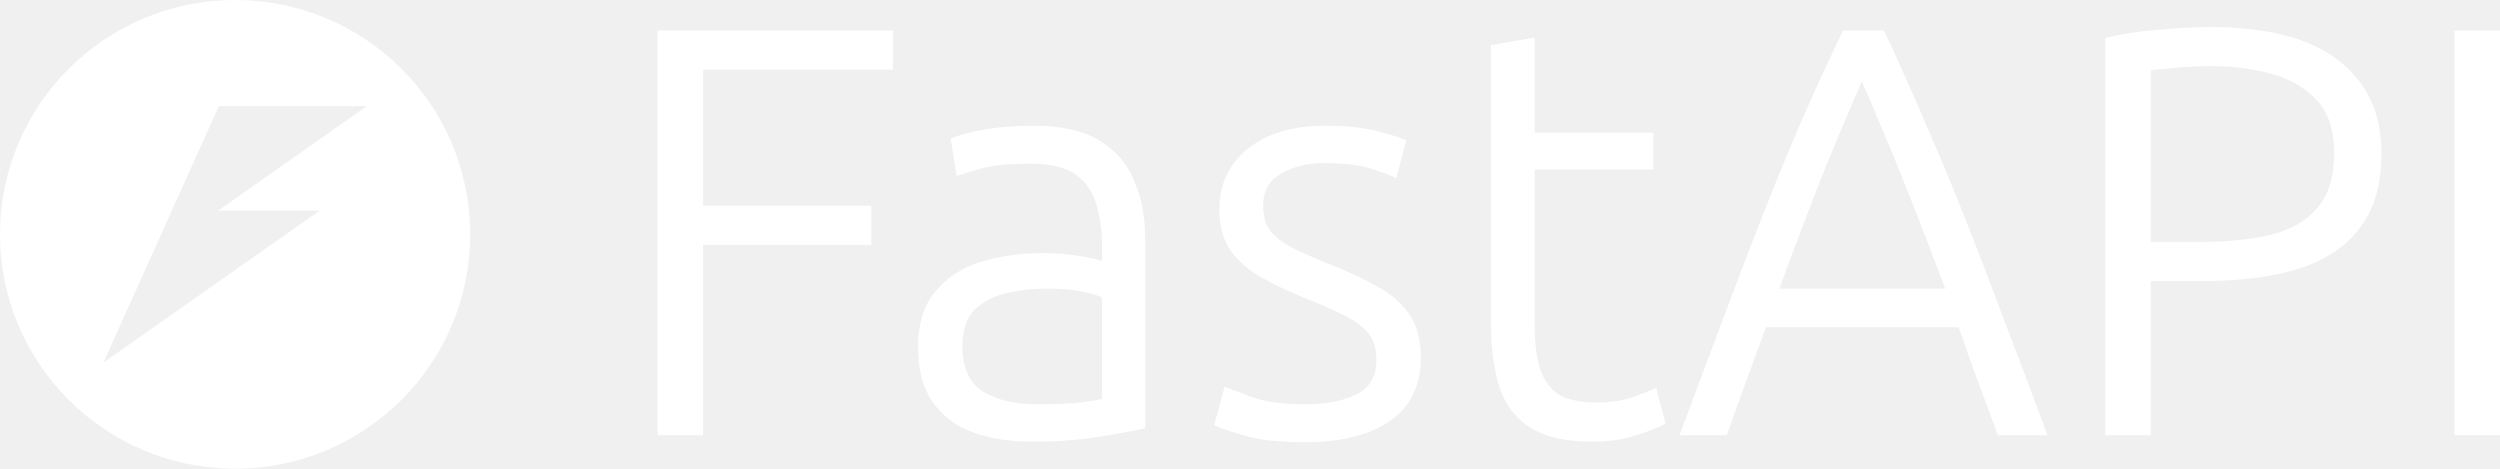
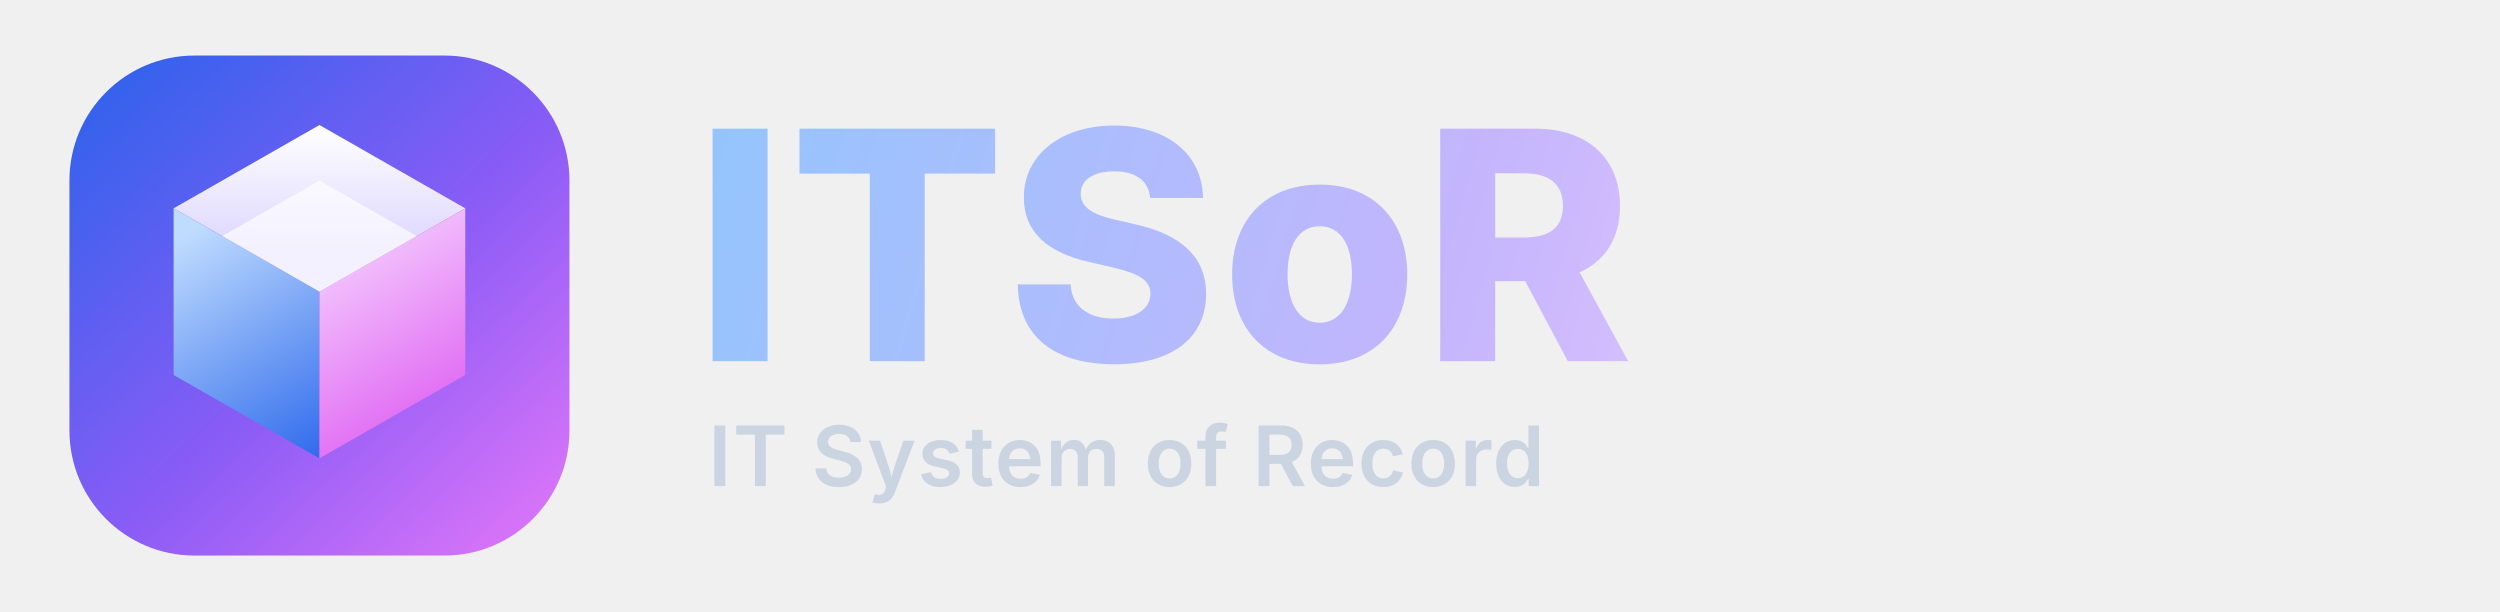
- <svg xmlns="http://www.w3.org/2000/svg" width="341.263mm" height="63.977mm" viewBox="0 0 341.263 63.977" version="1.1" id="svg8">
-   <defs id="defs2" />
-   <g id="g2149" transform="translate(2.5752783e-4,1.1668595e-4)">
-     <g id="g2141">
-       <g id="g1">
-         <path id="path875-5-9-7-3-2-3-9-9-8-0-0-5-87-7" style="fill:#ffffff;fill-opacity:0.98;stroke:none;stroke-width:0.136;stop-color:#000000" d="M 32.092,-1.166849e-4 A 32.092,31.989 0 0 0 -2.5752734e-4,31.989 32.092,31.989 0 0 0 32.092,63.977 32.092,31.989 0 0 0 64.184,31.989 32.092,31.989 0 0 0 32.092,-1.166849e-4 Z M 29.878,14.484 H 50.071 L 29.795,28.734 H 43.654 L 14.114,49.492 20.531,35.244 23.462,28.734 Z" />
-         <path style="font-size:79.715px;line-height:1.25;font-family:Ubuntu;-inkscape-font-specification:Ubuntu;letter-spacing:0px;word-spacing:0px;fill:#ffffff;stroke-width:1.993" d="M 89.762,59.411 V 4.168 H 121.887 V 9.509 H 95.98 V 28.083 h 22.958 v 5.341 H 95.98 v 25.987 z m 51.018,0.877 q -4.464,0 -7.972,-1.275 -3.507,-1.275 -5.5,-4.145 -1.993,-2.87 -1.993,-7.573 0,-4.544 2.232,-7.334 2.232,-2.87 6.138,-4.145 3.986,-1.275 8.928,-1.275 2.232,0 4.703,0.399 2.471,0.399 3.109,0.717 v -2.391 q 0,-2.71 -0.717,-5.181 -0.638,-2.551 -2.71,-4.145 -2.073,-1.594 -6.297,-1.594 -4.384,0 -6.696,0.638 -2.312,0.638 -3.428,1.036 l -0.797,-5.102 q 1.435,-0.638 4.384,-1.196 2.949,-0.558 6.935,-0.558 5.66,0 8.928,1.993 3.348,1.993 4.783,5.5 1.515,3.428 1.515,7.892 v 25.907 q -1.674,0.399 -5.979,1.116 -4.305,0.717 -9.566,0.717 z m 0.877,-5.102 q 2.79,0 5.022,-0.159 2.232,-0.239 3.747,-0.558 V 40.598 q -0.797,-0.399 -2.71,-0.797 -1.913,-0.399 -4.942,-0.399 -2.551,0 -5.181,0.558 -2.631,0.558 -4.464,2.232 -1.754,1.674 -1.754,5.022 0,4.464 2.79,6.218 2.79,1.754 7.493,1.754 z m 36.43,5.181 q -5.341,0 -8.37,-0.957 -2.949,-0.877 -3.986,-1.355 l 1.435,-5.261 q 0.877,0.319 3.587,1.355 2.71,1.036 7.334,1.036 4.384,0 7.095,-1.355 2.71,-1.355 2.71,-4.703 0,-2.152 -0.957,-3.428 -0.957,-1.355 -3.109,-2.471 -2.073,-1.116 -5.739,-2.551 -3.109,-1.275 -5.739,-2.71 -2.631,-1.435 -4.305,-3.667 -1.594,-2.232 -1.594,-5.739 0,-3.428 1.754,-5.979 1.754,-2.551 4.942,-3.986 3.268,-1.435 7.732,-1.435 4.145,0 7.015,0.717 2.87,0.717 4.065,1.275 l -1.355,5.181 q -1.036,-0.558 -3.348,-1.275 -2.312,-0.797 -6.537,-0.797 -3.348,0 -5.819,1.435 -2.471,1.355 -2.471,4.384 0,2.152 1.036,3.507 1.036,1.275 3.109,2.312 2.073,1.036 5.102,2.232 3.428,1.355 6.138,2.87 2.79,1.435 4.464,3.747 1.674,2.312 1.674,6.138 0,3.747 -1.913,6.377 -1.913,2.551 -5.5,3.826 -3.507,1.275 -8.45,1.275 z m 39.22,-0.08 q -5.261,0 -8.29,-1.833 -3.029,-1.833 -4.305,-5.5 -1.196,-3.667 -1.196,-9.167 V 6.161 L 209.494,5.125 V 18.118 h 16.182 v 5.022 H 209.494 v 21.125 q 0,4.384 0.957,6.696 1.036,2.312 2.87,3.189 1.913,0.797 4.464,0.797 3.029,0 5.022,-0.717 2.073,-0.717 3.268,-1.275 l 1.275,4.863 q -1.196,0.717 -3.986,1.594 -2.71,0.877 -6.058,0.877 z m 11.957,-0.877 q 4.305,-11.559 7.892,-21.045 3.587,-9.486 7.015,-17.776 3.507,-8.37 7.413,-16.421 h 5.58 q 2.87,6.058 5.5,12.276 2.71,6.138 5.341,12.754 2.631,6.616 5.421,14.11 2.87,7.414 6.058,16.102 h -6.776 q -1.435,-3.986 -2.79,-7.573 -1.355,-3.667 -2.551,-7.174 h -26.306 q -1.275,3.507 -2.631,7.174 -1.355,3.587 -2.71,7.573 z M 242.895,39.402 h 22.639 q -1.515,-3.986 -2.949,-7.732 -1.435,-3.747 -2.87,-7.254 -1.355,-3.507 -2.79,-6.776 -1.355,-3.348 -2.79,-6.537 -1.355,3.189 -2.79,6.537 -1.355,3.268 -2.79,6.776 -1.355,3.507 -2.79,7.254 -1.435,3.747 -2.87,7.732 z m 44.481,20.008 V 5.204 q 3.029,-0.797 6.935,-1.116 3.986,-0.399 7.334,-0.399 11.718,0 17.537,4.544 5.899,4.464 5.899,12.754 0,6.297 -2.949,10.124 -2.87,3.826 -8.37,5.58 -5.421,1.674 -13.073,1.674 h -7.095 v 21.045 z m 6.218,-26.386 h 6.537 q 5.66,0 9.805,-0.957 4.145,-1.036 6.377,-3.667 2.312,-2.631 2.312,-7.493 0,-4.703 -2.391,-7.254 -2.391,-2.551 -6.218,-3.587 -3.826,-1.036 -8.131,-1.036 -2.79,0 -4.863,0.239 -1.993,0.159 -3.428,0.319 z M 335.045,59.411 V 4.168 h 6.218 V 59.411 Z" id="text979-3" aria-label="FastAPI" />
-       </g>
-     </g>
-   </g>
-   <rect y="-49.422" x="-51.908" height="162.822" width="451.523" id="rect824" style="opacity:0.98;fill:none;fill-opacity:1;stroke-width:0.311" />
+ <svg xmlns="http://www.w3.org/2000/svg" width="360" height="88" viewBox="0 0 360 88" fill="none">
+   <defs>
+     <linearGradient id="badgeGrad" x1="10" y1="6" x2="82" y2="82" gradientUnits="userSpaceOnUse">
+       <stop offset="0" stop-color="#2563EB" />
+       <stop offset="0.55" stop-color="#8B5CF6" />
+       <stop offset="1" stop-color="#E879F9" />
+     </linearGradient>
+     <linearGradient id="topFace" x1="46" y1="18" x2="46" y2="36" gradientUnits="userSpaceOnUse">
+       <stop offset="0" stop-color="#FFFFFF" />
+       <stop offset="1" stop-color="#DDD6FE" />
+     </linearGradient>
+     <linearGradient id="leftFace" x1="25" y1="35" x2="46" y2="69" gradientUnits="userSpaceOnUse">
+       <stop offset="0" stop-color="#BFDBFE" />
+       <stop offset="1" stop-color="#2563EB" />
+     </linearGradient>
+     <linearGradient id="rightFace" x1="46" y1="35" x2="67" y2="69" gradientUnits="userSpaceOnUse">
+       <stop offset="0" stop-color="#F5D0FE" />
+       <stop offset="1" stop-color="#D946EF" />
+     </linearGradient>
+     <linearGradient id="textGrad" x1="100" y1="16" x2="294" y2="72" gradientUnits="userSpaceOnUse">
+       <stop offset="0" stop-color="#93C5FD" />
+       <stop offset="0.55" stop-color="#C4B5FD" />
+       <stop offset="1" stop-color="#F5D0FE" />
+     </linearGradient>
+   </defs>
+   <rect x="10" y="8" width="72" height="72" rx="18" fill="url(#badgeGrad)" />
+   <path d="M46 18L25 30L46 42L67 30L46 18Z" fill="url(#topFace)" />
+   <path d="M25 30V54L46 66V42L25 30Z" fill="url(#leftFace)" />
+   <path d="M67 30V54L46 66V42L67 30Z" fill="url(#rightFace)" />
+   <path d="M46 26L32 34L46 42L60 34L46 26Z" fill="#FFFFFF" fill-opacity="0.66" />
+   <text x="100" y="52" font-family="Inter, Segoe UI, Arial, sans-serif" font-size="46" font-weight="800" fill="url(#textGrad)" letter-spacing="0.5">ITSoR</text>
+   <text x="102" y="70" font-family="Inter, Segoe UI, Arial, sans-serif" font-size="12" font-weight="600" fill="#CBD5E1" letter-spacing="0.2">IT System of Record</text>
</svg>
